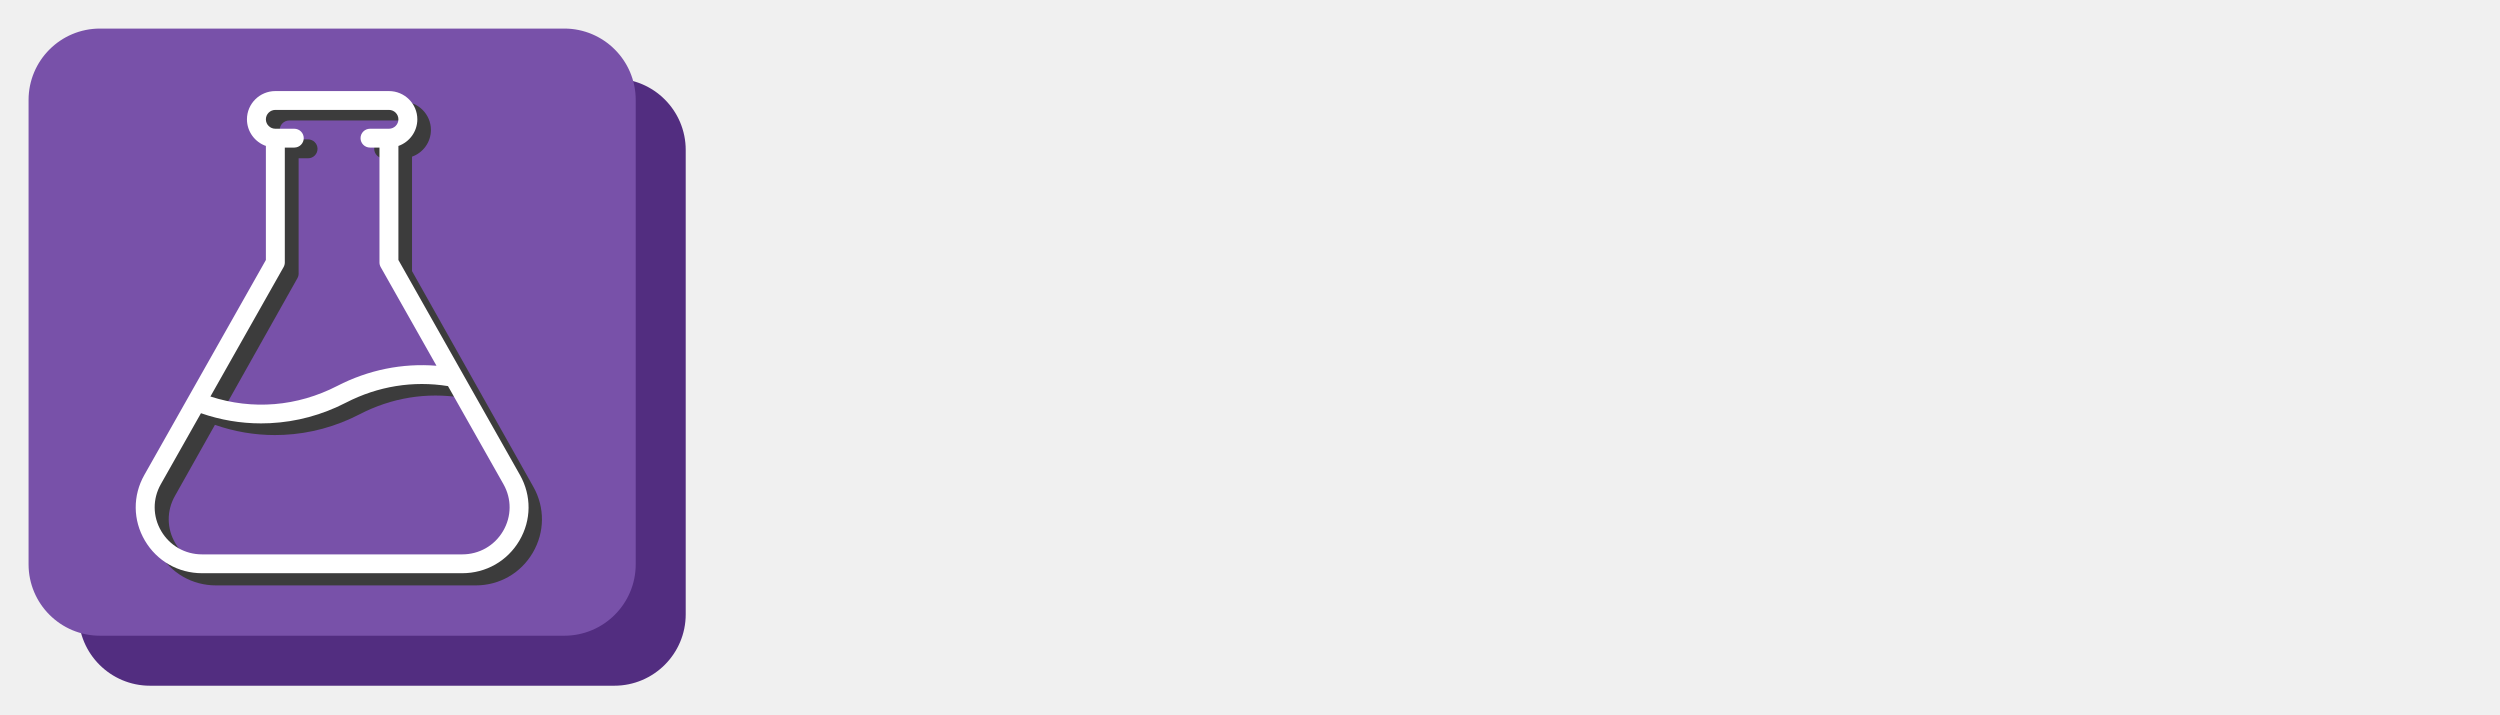
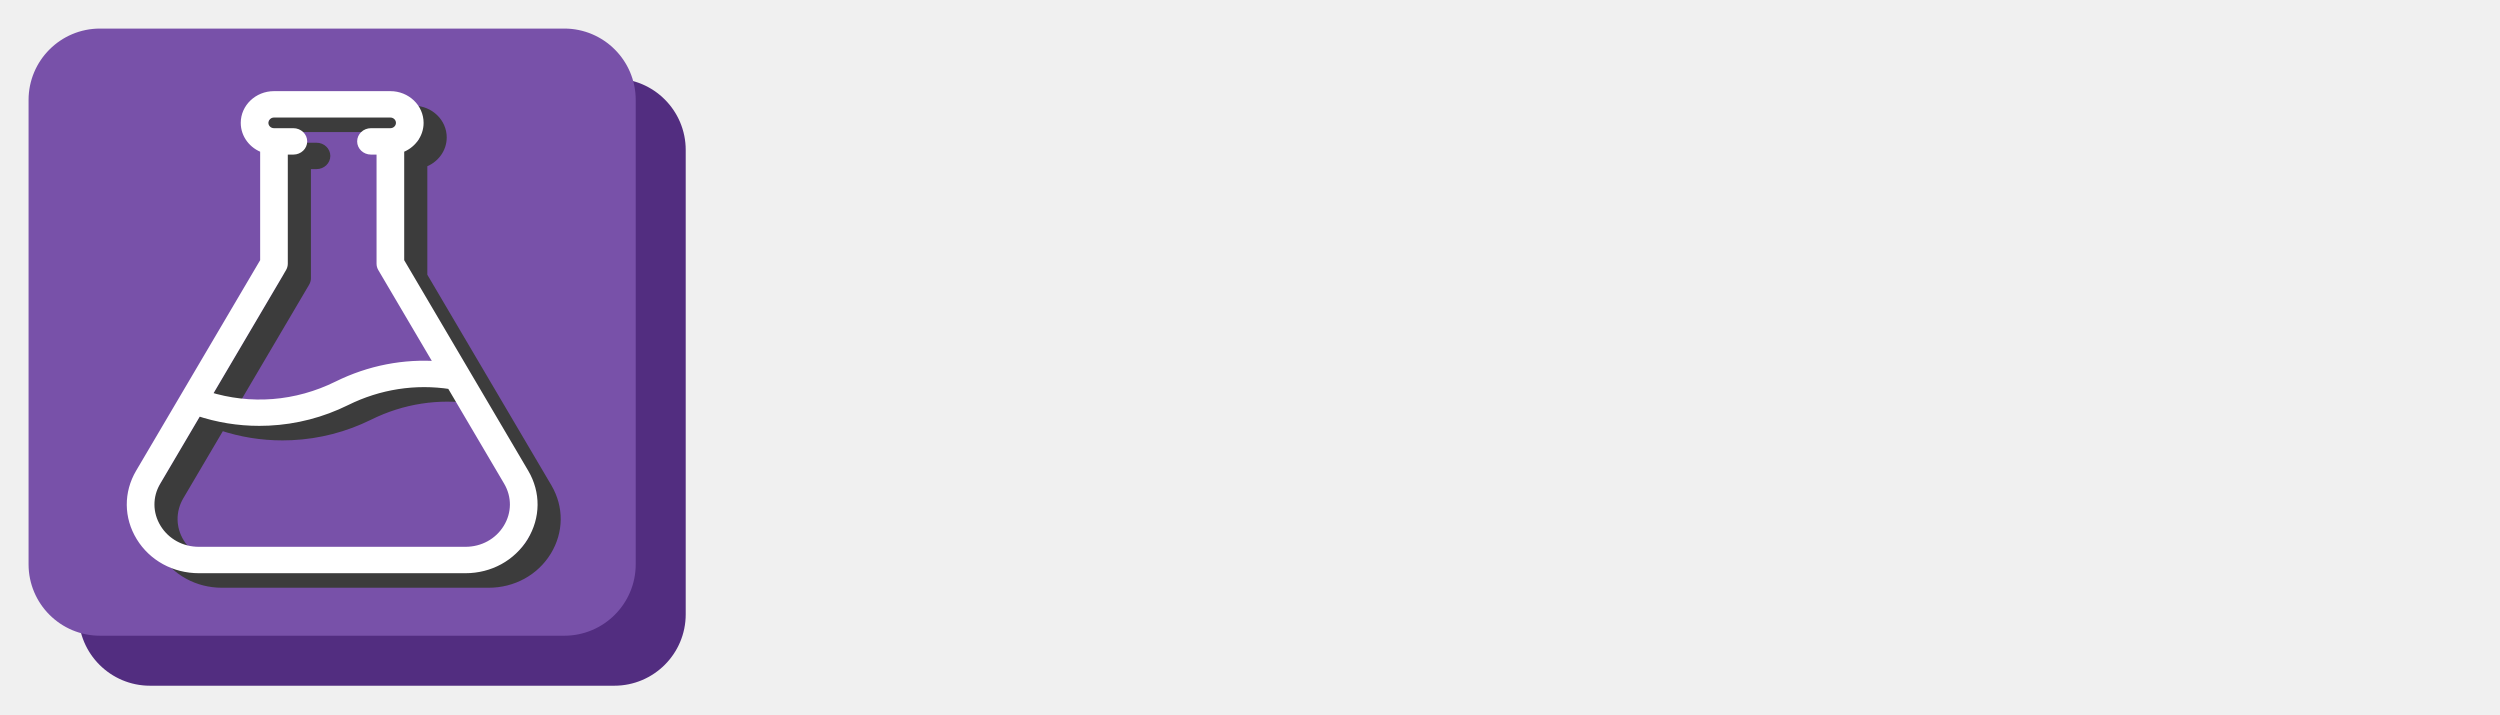
<svg xmlns="http://www.w3.org/2000/svg" width="700mm" height="200mm" viewBox="0 0 700 200" version="1.1" id="svg8">
  <defs id="defs2" />
  <g id="layer1" transform="translate(0,-97)">
    <flowRoot xml:space="preserve" id="flowRoot4526" style="font-style:normal;font-weight:normal;font-size:40px;line-height:1.25;font-family:sans-serif;letter-spacing:0px;word-spacing:0px;fill:#000000;fill-opacity:1;stroke:none" transform="matrix(0.2645833,0,0,0.2645833,0,97)">
      <flowRegion id="flowRegion4528">
        <rect id="rect4530" width="530" height="500" x="100" y="115.906" />
      </flowRegion>
      <flowPara id="flowPara4532" style="font-style:normal;font-variant:normal;font-weight:normal;font-stretch:normal;font-family:'Grado Gradoo NF';-inkscape-font-specification:'Grado Gradoo NF'" />
    </flowRoot>
    <flowRoot xml:space="preserve" id="flowRoot831" style="font-style:normal;font-weight:normal;font-size:40px;line-height:1.25;font-family:sans-serif;letter-spacing:0px;word-spacing:0px;fill:#3c3c3c;fill-opacity:1;stroke:none" transform="matrix(0.2645833,0,0,0.2645833,-15.875,45.01591)">
      <flowRegion id="flowRegion833" style="fill:#3c3c3c;fill-opacity:1">
        <rect id="rect835" width="2240" height="720" x="880" y="275.906" style="fill:#3c3c3c;fill-opacity:1" />
      </flowRegion>
      <flowPara id="flowPara837" style="font-style:normal;font-variant:normal;font-weight:normal;font-stretch:normal;font-size:566.667px;font-family:'Grado Gradoo NF';-inkscape-font-specification:'Grado Gradoo NF';fill:#3c3c3c;fill-opacity:1">Test Lite</flowPara>
    </flowRoot>
    <flowRoot transform="matrix(0.2645833,0,0,0.2645833,-20.41071,37.45639)" xml:space="preserve" id="flowRoot831-1" style="font-style:normal;font-weight:normal;font-size:40px;line-height:1.25;font-family:sans-serif;letter-spacing:0px;word-spacing:0px;fill:#7851a9;fill-opacity:1;stroke:none">
      <flowRegion id="flowRegion833-2" style="fill:#7851a9;fill-opacity:1">
        <rect id="rect835-5" width="2240" height="720" x="880" y="275.906" style="fill:#7851a9;fill-opacity:1" />
      </flowRegion>
      <flowPara id="flowPara837-6" style="font-style:normal;font-variant:normal;font-weight:normal;font-stretch:normal;font-size:566.667px;font-family:'Grado Gradoo NF';-inkscape-font-specification:'Grado Gradoo NF';fill:#7851a9;fill-opacity:1">Test Lite</flowPara>
    </flowRoot>
-     <rect id="rect3713" width="170" height="170" x="22" y="119" style="fill:#522d80;fill-opacity:1;stroke:none;stroke-width:0.265" rx="20" ry="20" />
-     <rect id="rect3713-9" width="170" height="170" x="8" y="105" style="fill:#7851a9;fill-opacity:1;stroke:none;stroke-width:0.265" rx="20" ry="20" />
-     <g transform="matrix(0.2645833,0,0,0.2645833,29.11183,125.4458)" id="g24" style="fill:#3c3c3c;fill-opacity:1;stroke:none;stroke-opacity:1">
-       <g id="g22" style="fill:#3c3c3c;fill-opacity:1;stroke:none;stroke-opacity:1">
-         <path d="M 454.416,407.678 326,179.381 V 58.286 C 337.641,54.159 346,43.038 346,30 346,13.458 332.542,0 316,0 H 196 c -16.542,0 -30,13.458 -30,30 0,13.038 8.359,24.159 20,28.286 V 179.381 L 57.584,407.678 C 45.256,429.594 45.475,455.637 58.168,477.341 70.86,499.043 93.448,512 118.59,512 h 274.82 c 25.142,0 47.729,-12.957 60.422,-34.659 12.693,-21.704 12.912,-47.747 0.584,-69.663 z M 204.716,186.902 C 205.558,185.406 206,183.717 206,182 V 60 h 10 c 5.522,0 10,-4.478 10,-10 0,-5.522 -4.478,-10 -10,-10 h -20 c -5.514,0 -10,-4.486 -10,-10 0,-5.514 4.486,-10 10,-10 h 120 c 5.514,0 10,4.486 10,10 0,5.514 -4.486,10 -10,10 h -20 c -5.522,0 -10,4.478 -10,10 0,5.522 4.478,10 10,10 h 10 v 122 c 0,1.718 0.442,3.405 1.284,4.902 l 58.941,104.787 c -35.995,-2.915 -71.865,4.365 -104.821,21.43 -42.366,21.924 -89.529,25.784 -134,11.227 z M 436.567,467.244 C 427.502,482.745 411.368,492 393.41,492 H 118.59 c -17.958,0 -34.092,-9.255 -43.157,-24.756 -9.067,-15.503 -9.224,-34.106 -0.417,-49.762 l 42.408,-75.392 c 20.576,7.185 41.84,10.812 63.437,10.812 3.197,0 6.402,-0.079 9.613,-0.238 27.905,-1.382 54.862,-8.711 80.124,-21.784 33.792,-17.496 70.959,-23.536 107.783,-17.581 l 58.604,104.183 c 8.806,15.656 8.65,34.259 -0.418,49.762 z" id="path20" style="fill:#3c3c3c;fill-opacity:1;stroke:none;stroke-opacity:1" />
+     <rect id="rect3713-7" width="170" height="170" x="22" y="119" style="fill:#522d80;fill-opacity:1;stroke:none;stroke-width:0.265" rx="20" ry="20" />
+     <rect id="rect3713-9-7" width="170" height="170" x="8" y="105" style="fill:#7851a9;fill-opacity:1;stroke:none;stroke-width:0.265" rx="20" ry="20" />
+     <g transform="matrix(0.271598,0,0,0.2593255,29.95565,127.6929)" id="g24-0-8" style="fill:#3c3c3c;fill-opacity:1;stroke:#3c3c3c;stroke-width:8.507;stroke-linejoin:round;stroke-miterlimit:4;stroke-dasharray:none;stroke-opacity:1">
+       <g id="g22-9-7" style="fill:#3c3c3c;fill-opacity:1;stroke:#3c3c3c;stroke-width:8.507;stroke-linejoin:round;stroke-miterlimit:4;stroke-dasharray:none;stroke-opacity:1">
+         <path d="M 454.416,407.678 326,179.381 V 58.286 C 337.641,54.159 346,43.038 346,30 346,13.458 332.542,0 316,0 H 196 c -16.542,0 -30,13.458 -30,30 0,13.038 8.359,24.159 20,28.286 V 179.381 L 57.584,407.678 C 45.256,429.594 45.475,455.637 58.168,477.341 70.86,499.043 93.448,512 118.59,512 h 274.82 c 25.142,0 47.729,-12.957 60.422,-34.659 12.693,-21.704 12.912,-47.747 0.584,-69.663 z M 204.716,186.902 C 205.558,185.406 206,183.717 206,182 V 60 h 10 c 5.522,0 10,-4.478 10,-10 0,-5.522 -4.478,-10 -10,-10 h -20 c -5.514,0 -10,-4.486 -10,-10 0,-5.514 4.486,-10 10,-10 h 120 c 5.514,0 10,4.486 10,10 0,5.514 -4.486,10 -10,10 h -20 c -5.522,0 -10,4.478 -10,10 0,5.522 4.478,10 10,10 h 10 v 122 c 0,1.718 0.442,3.405 1.284,4.902 l 58.941,104.787 c -35.995,-2.915 -71.865,4.365 -104.821,21.43 -42.366,21.924 -89.529,25.784 -134,11.227 z M 436.567,467.244 C 427.502,482.745 411.368,492 393.41,492 H 118.59 c -17.958,0 -34.092,-9.255 -43.157,-24.756 -9.067,-15.503 -9.224,-34.106 -0.417,-49.762 l 42.408,-75.392 c 20.576,7.185 41.84,10.812 63.437,10.812 3.197,0 6.402,-0.079 9.613,-0.238 27.905,-1.382 54.862,-8.711 80.124,-21.784 33.792,-17.496 70.959,-23.536 107.783,-17.581 l 58.604,104.183 c 8.806,15.656 8.65,34.259 -0.418,49.762 z" id="path20-6-1" style="fill:#3c3c3c;fill-opacity:1;stroke:#3c3c3c;stroke-width:8.507;stroke-linejoin:round;stroke-miterlimit:4;stroke-dasharray:none;stroke-opacity:1" />
      </g>
    </g>
-     <g transform="matrix(0.2650484,0,0,0.2636719,25.14761,122.5)" id="g24-0" style="fill:#ffffff;fill-opacity:1;stroke:none;stroke-opacity:1">
-       <g id="g22-9" style="fill:#ffffff;fill-opacity:1;stroke:none;stroke-opacity:1">
-         <path d="M 454.416,407.678 326,179.381 V 58.286 C 337.641,54.159 346,43.038 346,30 346,13.458 332.542,0 316,0 H 196 c -16.542,0 -30,13.458 -30,30 0,13.038 8.359,24.159 20,28.286 V 179.381 L 57.584,407.678 C 45.256,429.594 45.475,455.637 58.168,477.341 70.86,499.043 93.448,512 118.59,512 h 274.82 c 25.142,0 47.729,-12.957 60.422,-34.659 12.693,-21.704 12.912,-47.747 0.584,-69.663 z M 204.716,186.902 C 205.558,185.406 206,183.717 206,182 V 60 h 10 c 5.522,0 10,-4.478 10,-10 0,-5.522 -4.478,-10 -10,-10 h -20 c -5.514,0 -10,-4.486 -10,-10 0,-5.514 4.486,-10 10,-10 h 120 c 5.514,0 10,4.486 10,10 0,5.514 -4.486,10 -10,10 h -20 c -5.522,0 -10,4.478 -10,10 0,5.522 4.478,10 10,10 h 10 v 122 c 0,1.718 0.442,3.405 1.284,4.902 l 58.941,104.787 c -35.995,-2.915 -71.865,4.365 -104.821,21.43 -42.366,21.924 -89.529,25.784 -134,11.227 z M 436.567,467.244 C 427.502,482.745 411.368,492 393.41,492 H 118.59 c -17.958,0 -34.092,-9.255 -43.157,-24.756 -9.067,-15.503 -9.224,-34.106 -0.417,-49.762 l 42.408,-75.392 c 20.576,7.185 41.84,10.812 63.437,10.812 3.197,0 6.402,-0.079 9.613,-0.238 27.905,-1.382 54.862,-8.711 80.124,-21.784 33.792,-17.496 70.959,-23.536 107.783,-17.581 l 58.604,104.183 c 8.806,15.656 8.65,34.259 -0.418,49.762 z" id="path20-6" style="fill:#ffffff;fill-opacity:1;stroke:none;stroke-opacity:1" />
+     <g transform="matrix(0.271598,0,0,0.2593255,23.48025,123.6222)" id="g24-0-2" style="fill:#ffffff;fill-opacity:1;stroke:#ffffff;stroke-width:8.507;stroke-linejoin:round;stroke-miterlimit:4;stroke-dasharray:none;stroke-opacity:1">
+       <g id="g22-9-8" style="fill:#ffffff;fill-opacity:1;stroke:#ffffff;stroke-width:8.507;stroke-linejoin:round;stroke-miterlimit:4;stroke-dasharray:none;stroke-opacity:1">
+         <path d="M 454.416,407.678 326,179.381 V 58.286 C 337.641,54.159 346,43.038 346,30 346,13.458 332.542,0 316,0 H 196 c -16.542,0 -30,13.458 -30,30 0,13.038 8.359,24.159 20,28.286 V 179.381 L 57.584,407.678 C 45.256,429.594 45.475,455.637 58.168,477.341 70.86,499.043 93.448,512 118.59,512 h 274.82 c 25.142,0 47.729,-12.957 60.422,-34.659 12.693,-21.704 12.912,-47.747 0.584,-69.663 z M 204.716,186.902 C 205.558,185.406 206,183.717 206,182 V 60 h 10 c 5.522,0 10,-4.478 10,-10 0,-5.522 -4.478,-10 -10,-10 h -20 c -5.514,0 -10,-4.486 -10,-10 0,-5.514 4.486,-10 10,-10 h 120 c 5.514,0 10,4.486 10,10 0,5.514 -4.486,10 -10,10 h -20 c -5.522,0 -10,4.478 -10,10 0,5.522 4.478,10 10,10 h 10 v 122 c 0,1.718 0.442,3.405 1.284,4.902 l 58.941,104.787 c -35.995,-2.915 -71.865,4.365 -104.821,21.43 -42.366,21.924 -89.529,25.784 -134,11.227 z M 436.567,467.244 C 427.502,482.745 411.368,492 393.41,492 H 118.59 c -17.958,0 -34.092,-9.255 -43.157,-24.756 -9.067,-15.503 -9.224,-34.106 -0.417,-49.762 l 42.408,-75.392 c 20.576,7.185 41.84,10.812 63.437,10.812 3.197,0 6.402,-0.079 9.613,-0.238 27.905,-1.382 54.862,-8.711 80.124,-21.784 33.792,-17.496 70.959,-23.536 107.783,-17.581 l 58.604,104.183 c 8.806,15.656 8.65,34.259 -0.418,49.762 z" id="path20-6-6" style="fill:#ffffff;fill-opacity:1;stroke:#ffffff;stroke-width:8.507;stroke-linejoin:round;stroke-miterlimit:4;stroke-dasharray:none;stroke-opacity:1" />
      </g>
    </g>
  </g>
</svg>
